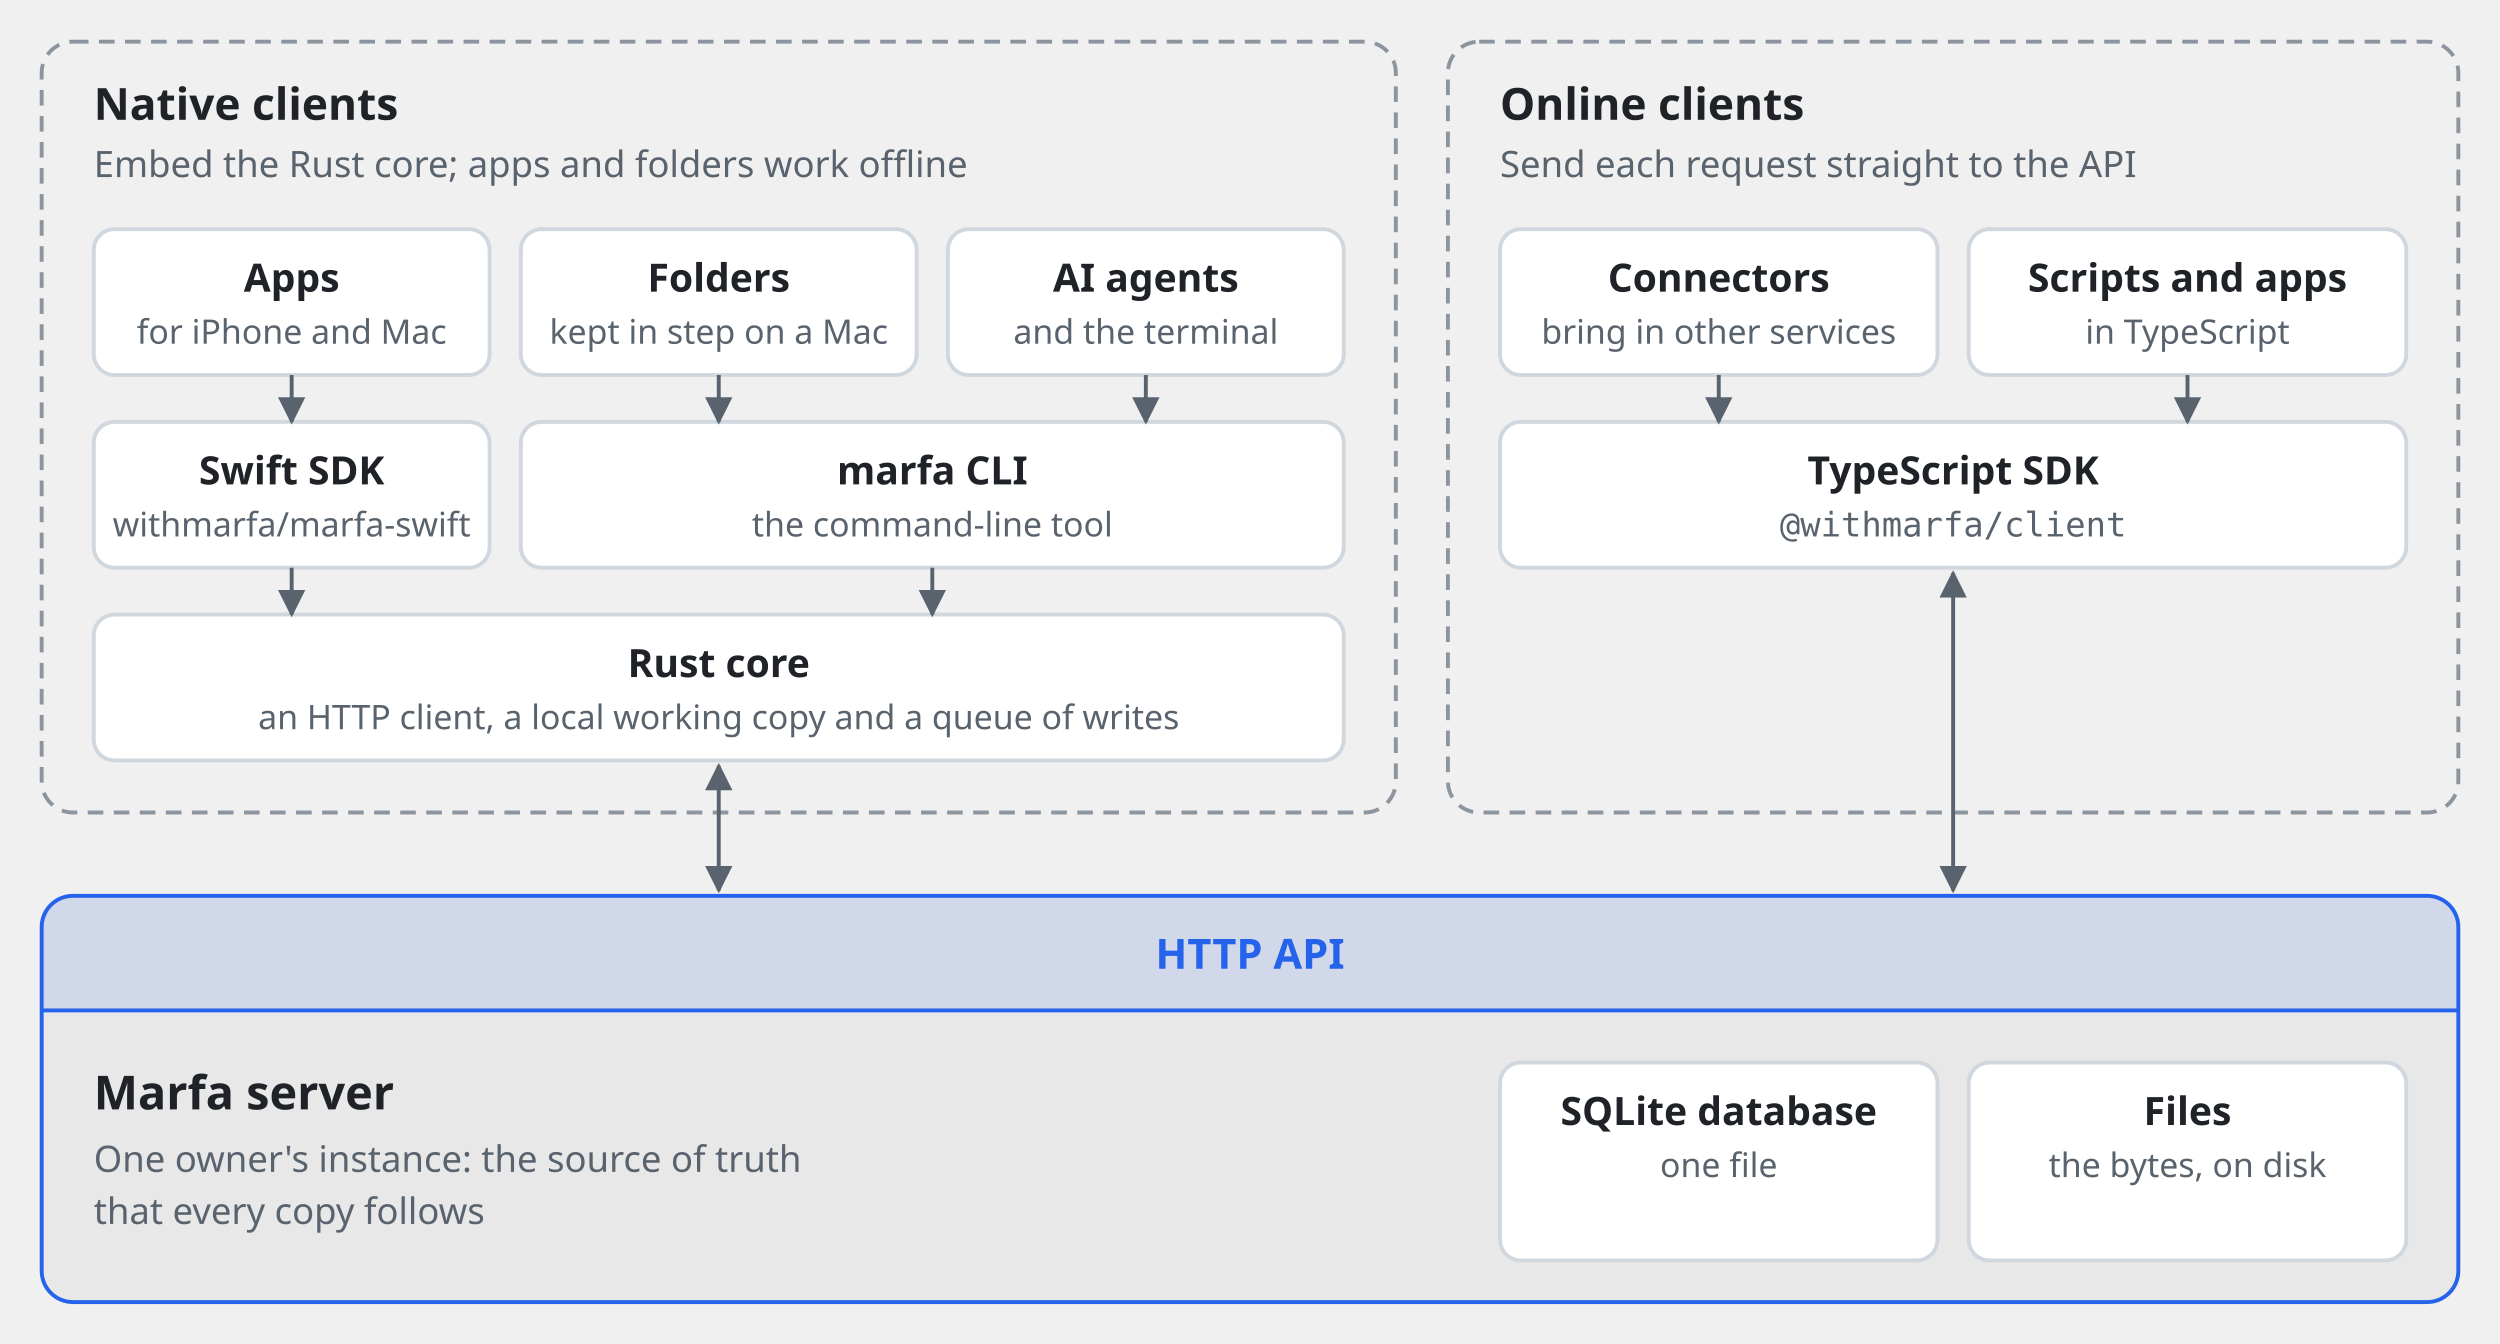
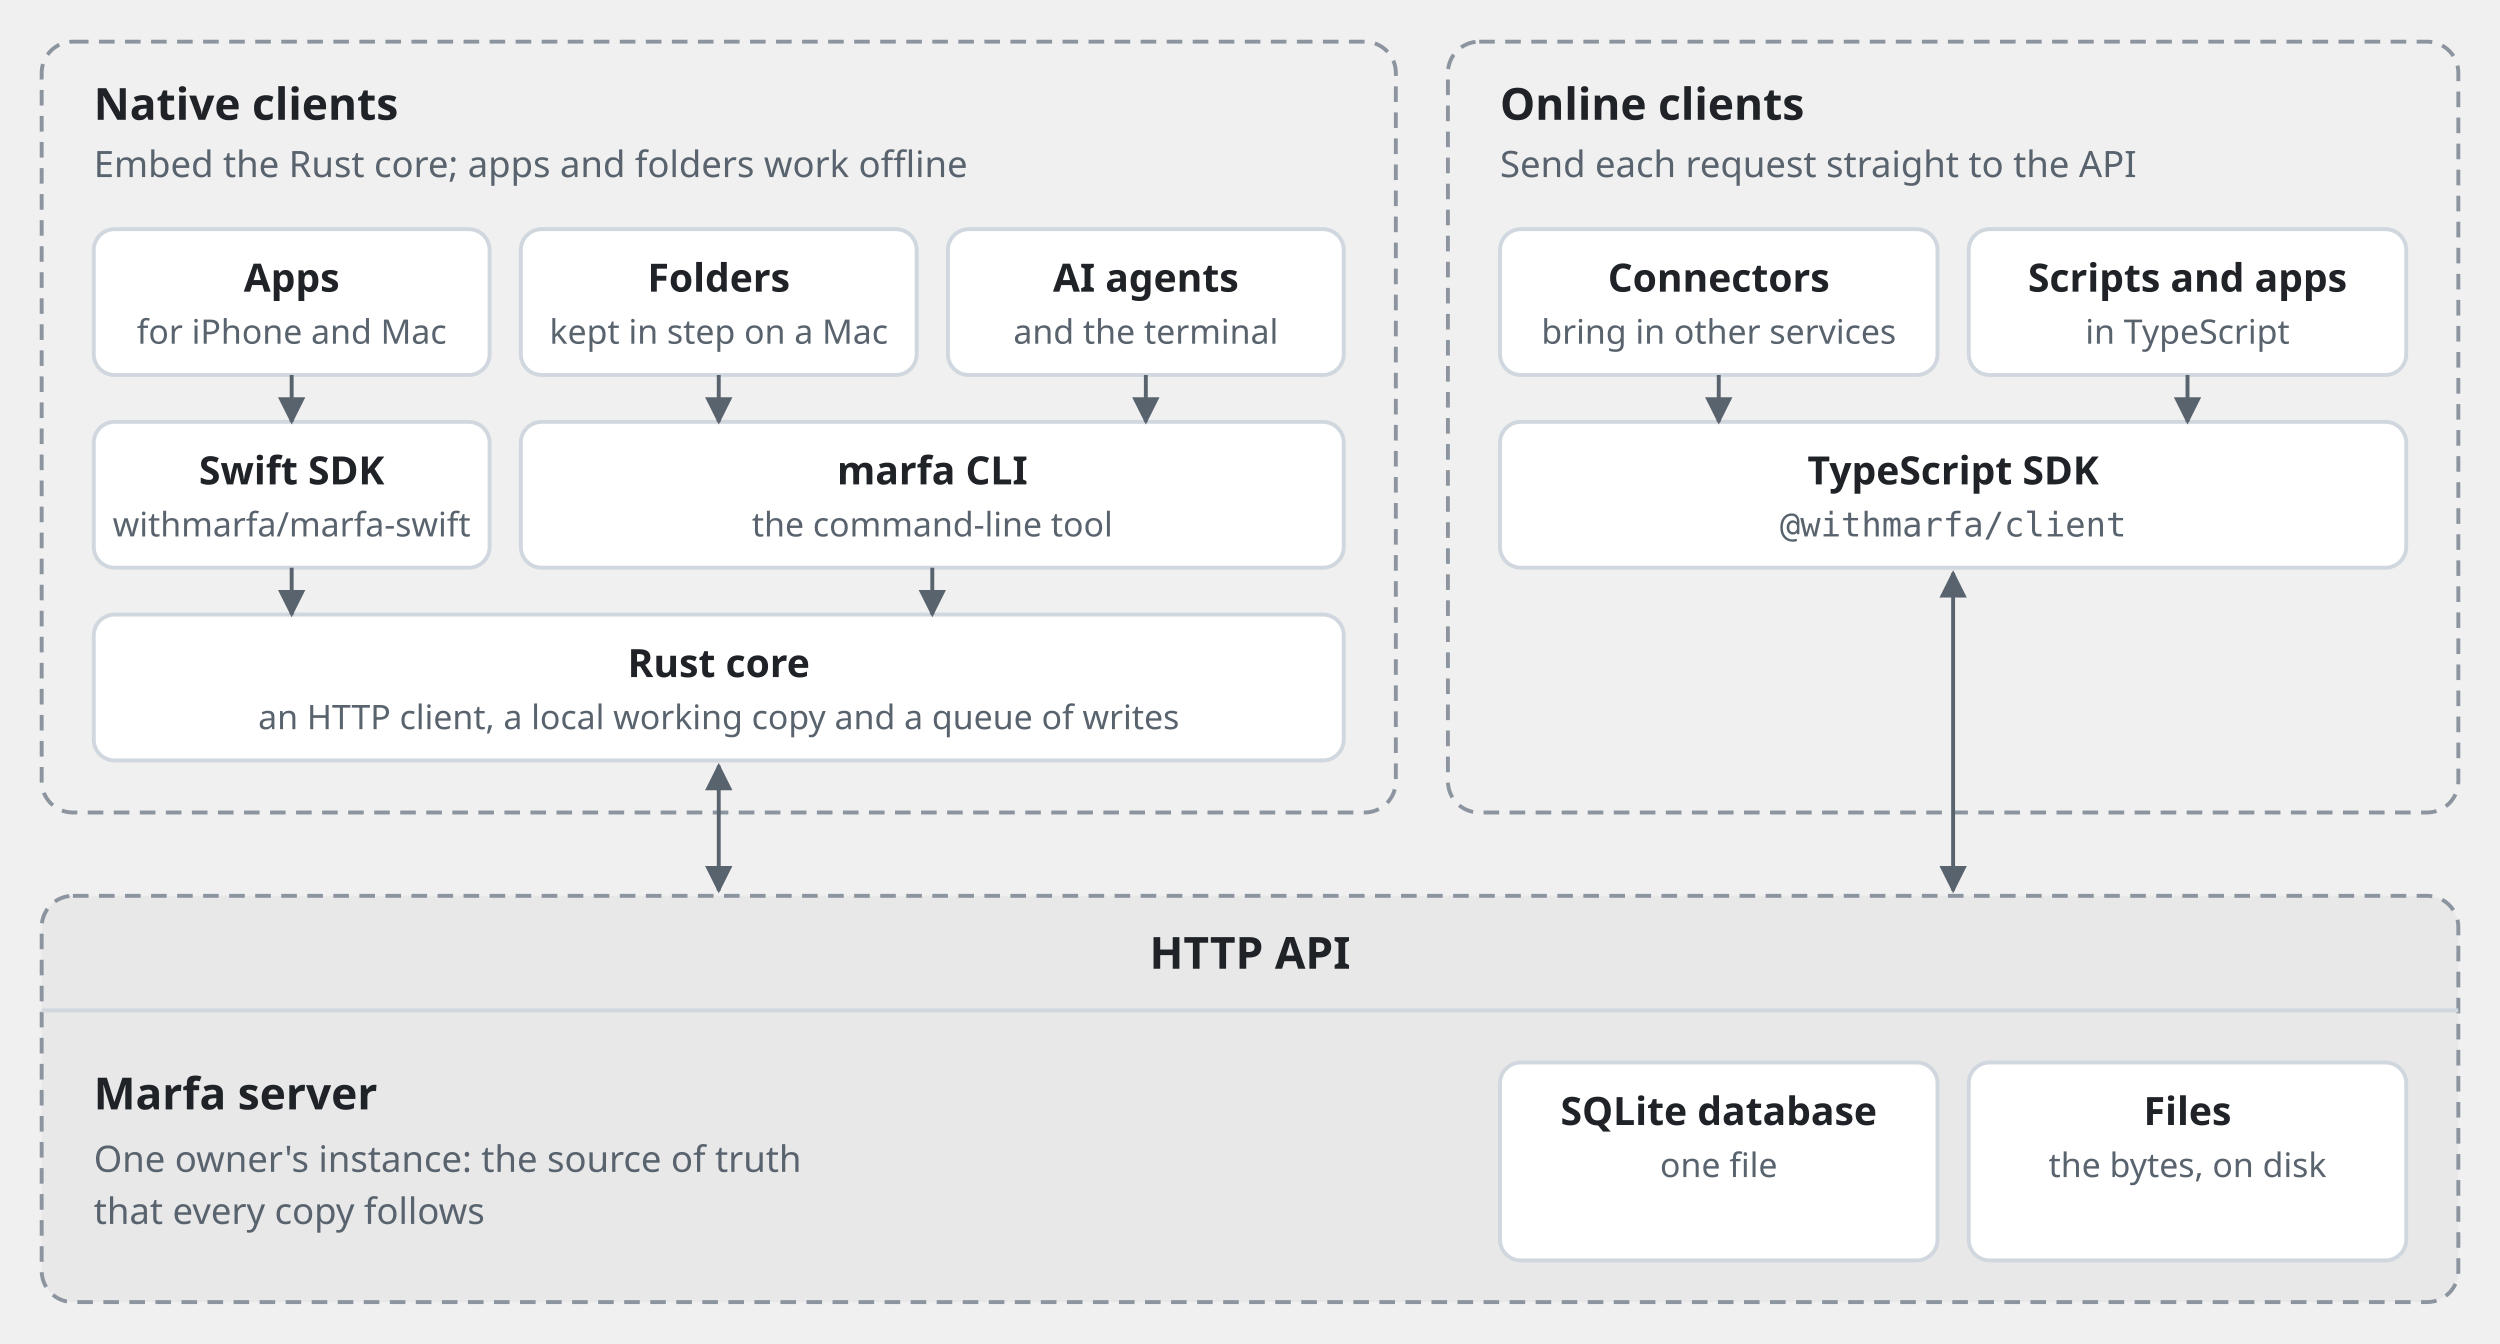
<svg xmlns="http://www.w3.org/2000/svg" width="960" height="516" viewBox="0 0 960 516" font-family="-apple-system, BlinkMacSystemFont, 'Segoe UI', 'Noto Sans', Helvetica, Arial, sans-serif" role="img" aria-labelledby="title desc">
  <defs>
    <marker id="head" viewBox="0 0 10 10" refX="9" refY="5" markerWidth="7" markerHeight="7" orient="auto-start-reverse">
      <path d="M0 0 L10 5 L0 10 z" fill="#59636e" />
    </marker>
  </defs>
  <rect x="16" y="16" width="520" height="296" rx="12" fill="none" stroke="#8c959f" stroke-width="1.5" stroke-dasharray="6 4" />
  <text x="36" y="46" font-size="17" font-weight="700" fill="#1f2328" text-anchor="start">Native clients</text>
  <text x="36" y="68" font-size="14" font-weight="400" fill="#59636e" text-anchor="start">Embed the Rust core; apps and folders work offline</text>
  <rect x="36" y="88" width="152" height="56" rx="8" fill="#ffffff" stroke="#d0d7de" stroke-width="1.5" />
  <text x="112.0" y="112" font-size="15" font-weight="600" fill="#1f2328" text-anchor="middle">Apps</text>
  <text x="112.0" y="132" font-size="13" font-weight="400" fill="#59636e" text-anchor="middle">for iPhone and Mac</text>
  <rect x="200" y="88" width="152" height="56" rx="8" fill="#ffffff" stroke="#d0d7de" stroke-width="1.5" />
  <text x="276.0" y="112" font-size="15" font-weight="600" fill="#1f2328" text-anchor="middle">Folders</text>
  <text x="276.0" y="132" font-size="13" font-weight="400" fill="#59636e" text-anchor="middle">kept in step on a Mac</text>
  <rect x="364" y="88" width="152" height="56" rx="8" fill="#ffffff" stroke="#d0d7de" stroke-width="1.5" />
  <text x="440.0" y="112" font-size="15" font-weight="600" fill="#1f2328" text-anchor="middle">AI agents</text>
  <text x="440.0" y="132" font-size="13" font-weight="400" fill="#59636e" text-anchor="middle">and the terminal</text>
  <rect x="36" y="162" width="152" height="56" rx="8" fill="#ffffff" stroke="#d0d7de" stroke-width="1.5" />
  <text x="112.0" y="186" font-size="15" font-weight="600" fill="#1f2328" text-anchor="middle">Swift SDK</text>
  <text x="112.0" y="206" font-size="13" font-weight="400" fill="#59636e" text-anchor="middle">withmarfa/marfa-swift</text>
  <rect x="200" y="162" width="316" height="56" rx="8" fill="#ffffff" stroke="#d0d7de" stroke-width="1.5" />
  <text x="358.0" y="186" font-size="15" font-weight="600" fill="#1f2328" text-anchor="middle">marfa CLI</text>
  <text x="358.0" y="206" font-size="13" font-weight="400" fill="#59636e" text-anchor="middle">the command-line tool</text>
  <rect x="36" y="236" width="480" height="56" rx="8" fill="#ffffff" stroke="#d0d7de" stroke-width="1.5" />
  <text x="276.0" y="260" font-size="15" font-weight="600" fill="#1f2328" text-anchor="middle">Rust core</text>
  <text x="276.0" y="280" font-size="13" font-weight="400" fill="#59636e" text-anchor="middle">an HTTP client, a local working copy and a queue of writes</text>
  <line x1="112.0" y1="144" x2="112.0" y2="162" stroke="#59636e" stroke-width="1.5" marker-end="url(#head)" />
  <line x1="276.0" y1="144" x2="276.0" y2="162" stroke="#59636e" stroke-width="1.5" marker-end="url(#head)" />
  <line x1="440.0" y1="144" x2="440.0" y2="162" stroke="#59636e" stroke-width="1.5" marker-end="url(#head)" />
  <line x1="112.0" y1="218" x2="112.0" y2="236" stroke="#59636e" stroke-width="1.5" marker-end="url(#head)" />
  <line x1="358.0" y1="218" x2="358.0" y2="236" stroke="#59636e" stroke-width="1.5" marker-end="url(#head)" />
  <rect x="556" y="16" width="388" height="296" rx="12" fill="none" stroke="#8c959f" stroke-width="1.5" stroke-dasharray="6 4" />
  <text x="576" y="46" font-size="17" font-weight="700" fill="#1f2328" text-anchor="start">Online clients</text>
  <text x="576" y="68" font-size="14" font-weight="400" fill="#59636e" text-anchor="start">Send each request straight to the API</text>
  <rect x="576" y="88" width="168.0" height="56" rx="8" fill="#ffffff" stroke="#d0d7de" stroke-width="1.5" />
  <text x="660.0" y="112" font-size="15" font-weight="600" fill="#1f2328" text-anchor="middle">Connectors</text>
  <text x="660.0" y="132" font-size="13" font-weight="400" fill="#59636e" text-anchor="middle">bring in other services</text>
  <rect x="756.0" y="88" width="168.0" height="56" rx="8" fill="#ffffff" stroke="#d0d7de" stroke-width="1.5" />
  <text x="840.0" y="112" font-size="15" font-weight="600" fill="#1f2328" text-anchor="middle">Scripts and apps</text>
  <text x="840.0" y="132" font-size="13" font-weight="400" fill="#59636e" text-anchor="middle">in TypeScript</text>
  <rect x="576" y="162" width="348" height="56" rx="8" fill="#ffffff" stroke="#d0d7de" stroke-width="1.5" />
  <text x="750.0" y="186" font-size="15" font-weight="600" fill="#1f2328" text-anchor="middle">TypeScript SDK</text>
  <text x="750.0" y="206" font-size="13" font-weight="400" fill="#59636e" text-anchor="middle" font-family="ui-monospace, SFMono-Regular, Menlo, Consolas, monospace">@withmarfa/client</text>
  <line x1="660.0" y1="144" x2="660.0" y2="162" stroke="#59636e" stroke-width="1.5" marker-end="url(#head)" />
  <line x1="840.0" y1="144" x2="840.0" y2="162" stroke="#59636e" stroke-width="1.5" marker-end="url(#head)" />
-   <rect x="16" y="344" width="928" height="156" rx="12" fill="#8c959f" fill-opacity="0.08" stroke="#2563eb" stroke-width="1.5" />
-   <path d="M16 356 a12 12 0 0 1 12 -12 h904 a12 12 0 0 1 12 12 v32 h-928 z" fill="#2563eb" fill-opacity="0.12" />
-   <line x1="16" y1="388" x2="944" y2="388" stroke="#2563eb" stroke-width="1.5" />
-   <text x="480.0" y="372" font-size="16" font-weight="700" fill="#2563eb" text-anchor="middle">HTTP API</text>
-   <text x="36" y="426" font-size="18" font-weight="700" fill="#1f2328" text-anchor="start">Marfa server</text>
+   <rect x="16" y="344" width="928" height="156" rx="12" fill="#8c959f" fill-opacity="0.08" stroke="#8c959f" stroke-width="1.5" stroke-dasharray="6 4" />
+   <line x1="16" y1="388" x2="944" y2="388" stroke="#d0d7de" stroke-width="1.5" />
+   <text x="480.0" y="372" font-size="17" font-weight="700" fill="#1f2328" text-anchor="middle">HTTP API</text>
+   <text x="36" y="426" font-size="17" font-weight="700" fill="#1f2328" text-anchor="start">Marfa server</text>
  <text x="36" y="450" font-size="14" font-weight="400" fill="#59636e" text-anchor="start">One owner's instance: the source of truth</text>
  <text x="36" y="470" font-size="14" font-weight="400" fill="#59636e" text-anchor="start">that every copy follows</text>
  <rect x="576" y="408" width="168.0" height="76" rx="8" fill="#ffffff" stroke="#d0d7de" stroke-width="1.5" />
  <text x="660.0" y="432" font-size="15" font-weight="600" fill="#1f2328" text-anchor="middle">SQLite database</text>
  <text x="660.0" y="452" font-size="13" font-weight="400" fill="#59636e" text-anchor="middle">one file</text>
  <rect x="756.0" y="408" width="168.0" height="76" rx="8" fill="#ffffff" stroke="#d0d7de" stroke-width="1.5" />
  <text x="840.0" y="432" font-size="15" font-weight="600" fill="#1f2328" text-anchor="middle">Files</text>
  <text x="840.0" y="452" font-size="13" font-weight="400" fill="#59636e" text-anchor="middle">the bytes, on disk</text>
  <line x1="276.0" y1="294" x2="276.0" y2="342" stroke="#59636e" stroke-width="1.5" marker-start="url(#head)" marker-end="url(#head)" />
  <line x1="750.0" y1="220" x2="750.0" y2="342" stroke="#59636e" stroke-width="1.5" marker-start="url(#head)" marker-end="url(#head)" />
</svg>
